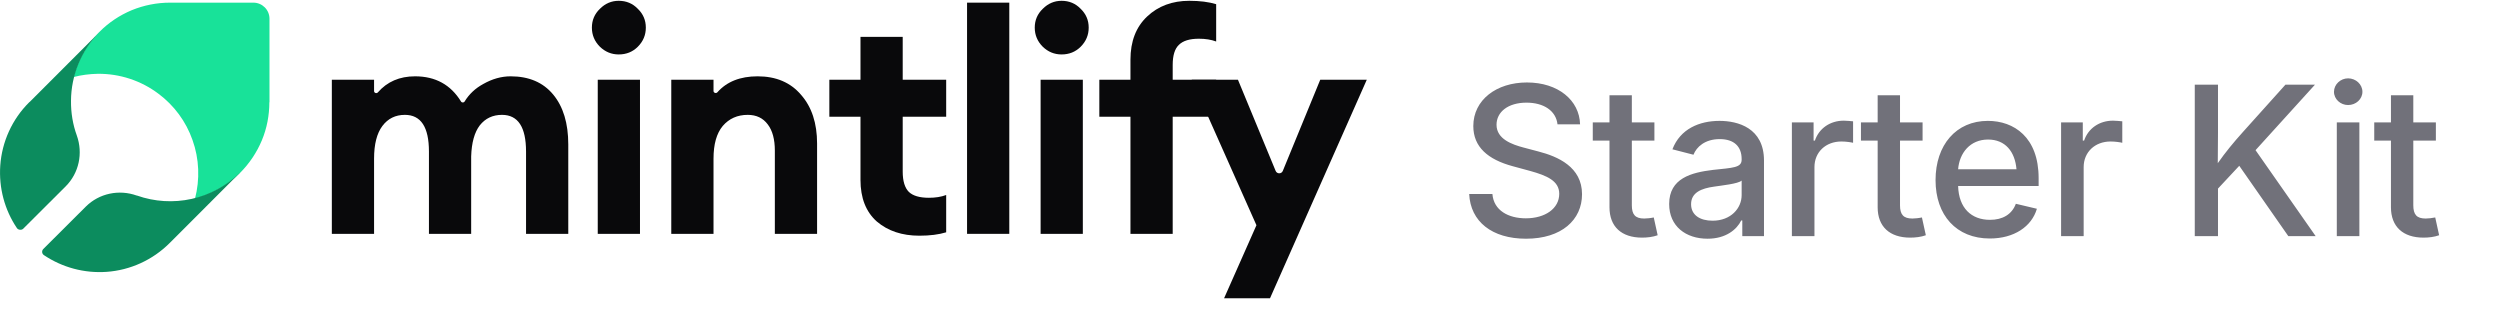
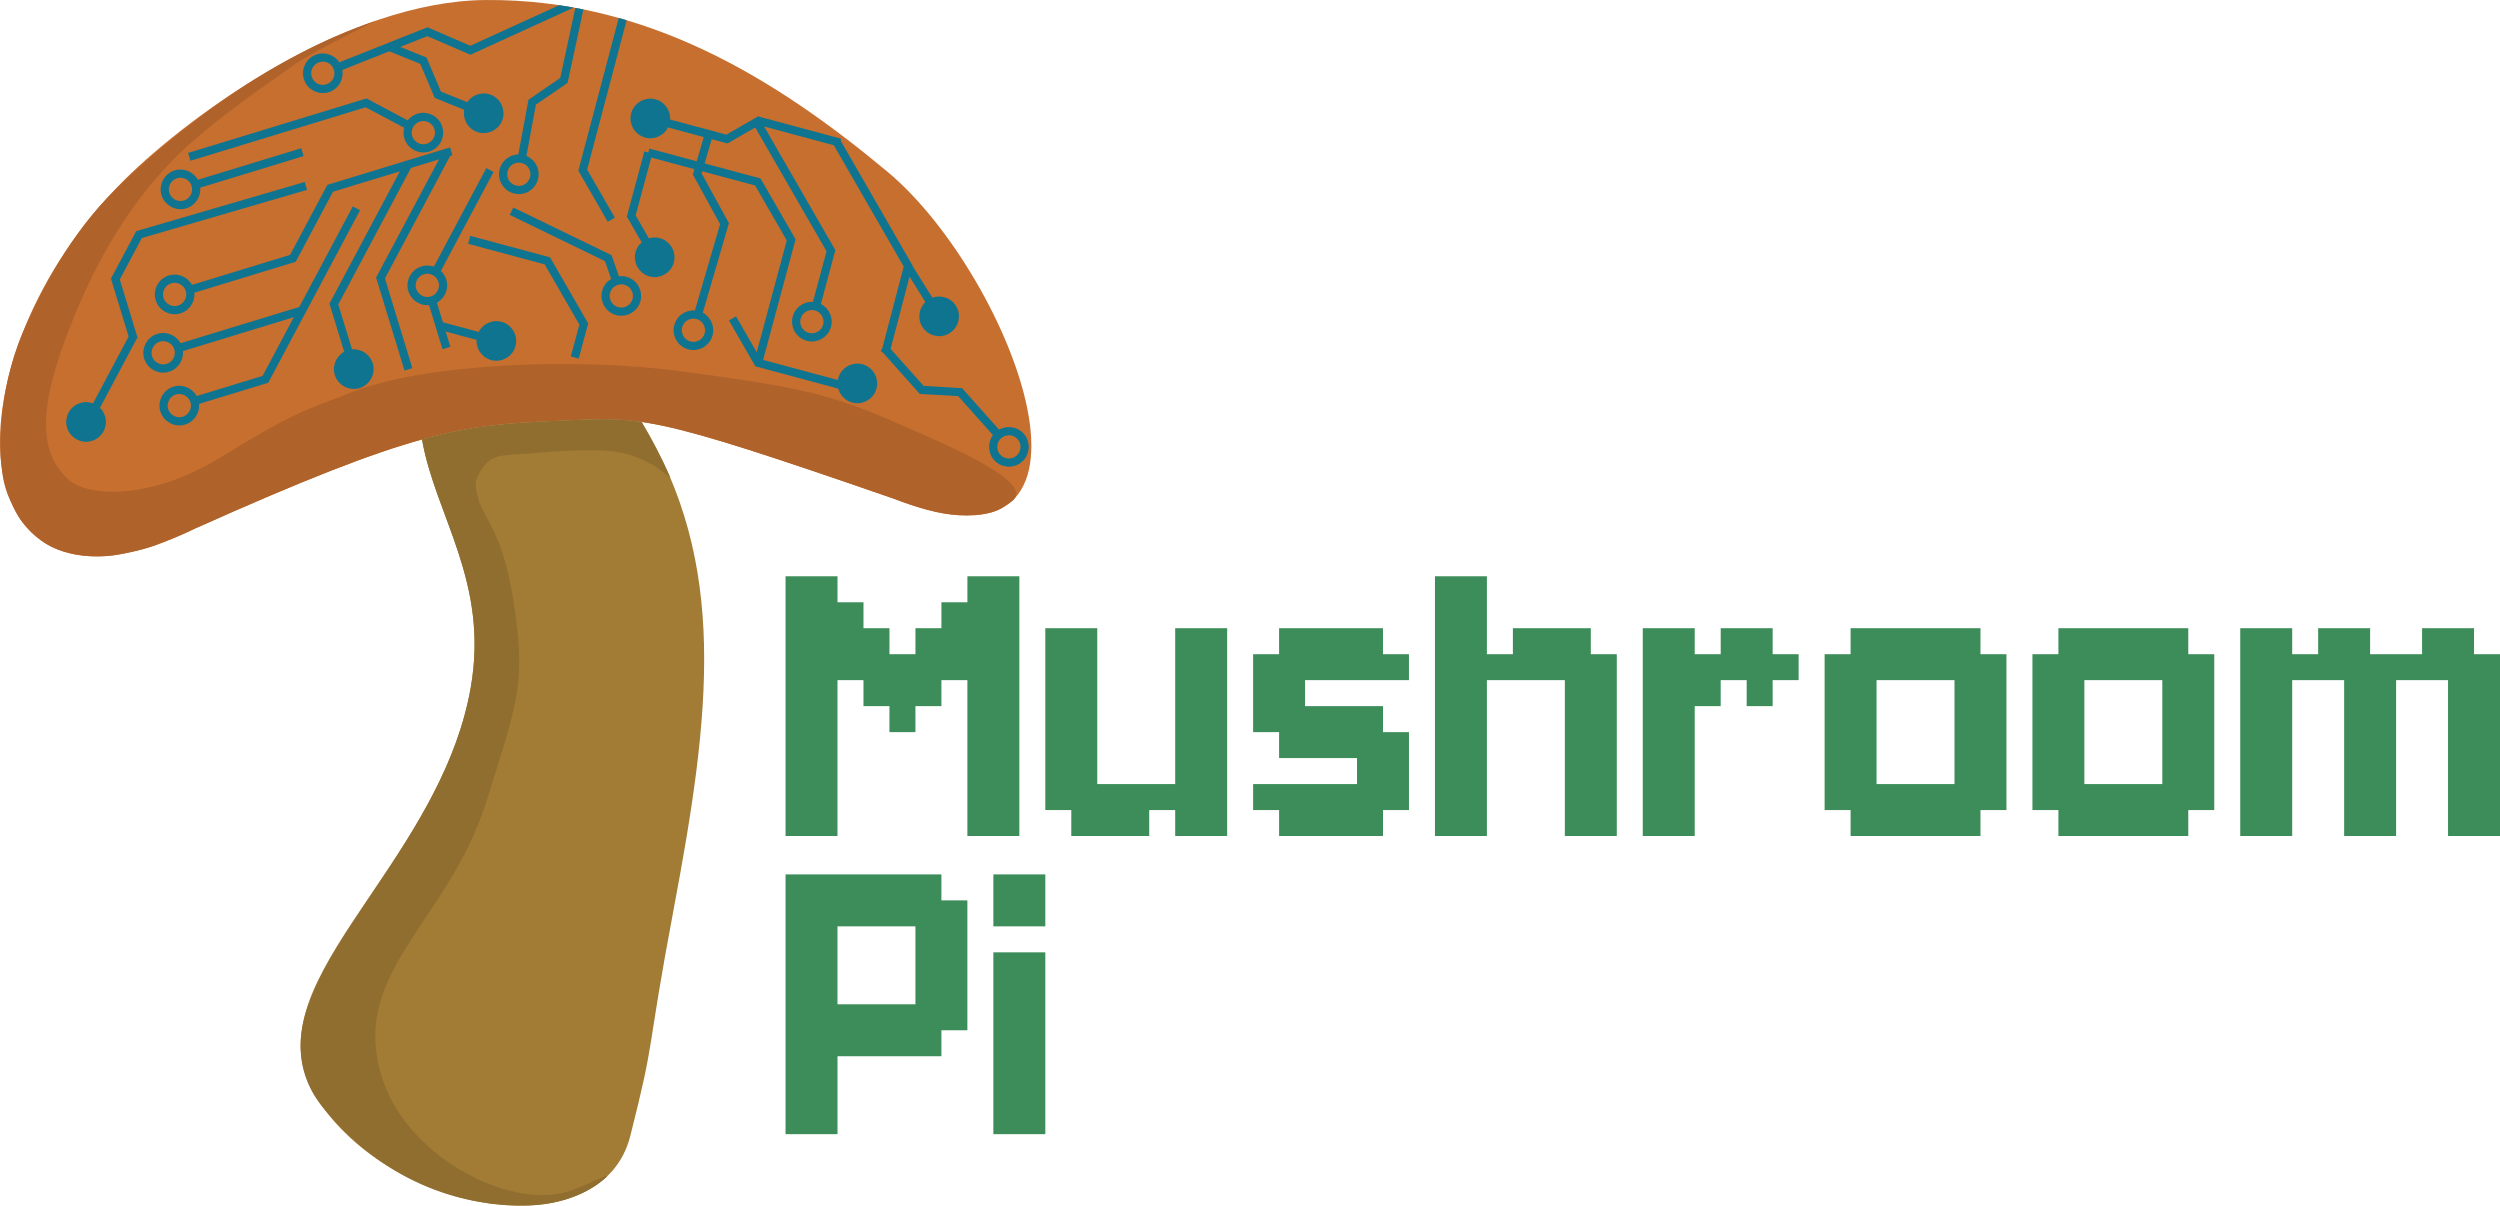
- <svg xmlns="http://www.w3.org/2000/svg" width="180" height="23" viewBox="0 0 180 23" fill="none">
-   <path d="M91.44 21.476H88.133L90.464 16.216L85.802 5.74H89.132L91.847 12.307C91.943 12.536 92.268 12.536 92.362 12.306L95.058 5.74H98.409L91.44 21.476Z" fill="#09090B" />
-   <path d="M81.393 16.837V8.403H79.152V5.74H81.393V4.297C81.393 2.98 81.792 1.944 82.592 1.19C83.391 0.435 84.404 0.058 85.633 0.058C86.387 0.058 87.031 0.139 87.564 0.302V2.988C87.208 2.854 86.794 2.788 86.32 2.788C85.655 2.788 85.174 2.936 84.878 3.232C84.582 3.513 84.434 3.994 84.434 4.674V5.74H87.564V8.403H84.434V16.837H81.393Z" fill="#09090B" />
-   <path d="M76.433 3.92C75.915 3.92 75.463 3.735 75.079 3.365C74.694 2.98 74.502 2.521 74.502 1.989C74.502 1.456 74.694 1.005 75.079 0.635C75.463 0.25 75.915 0.058 76.433 0.058C76.98 0.058 77.438 0.25 77.809 0.635C78.193 1.005 78.386 1.456 78.386 1.989C78.386 2.521 78.193 2.98 77.809 3.365C77.438 3.735 76.98 3.92 76.433 3.92ZM74.924 16.837V5.74H77.964V16.837H74.924Z" fill="#09090B" />
-   <path d="M69.628 16.837V0.191H72.669V16.837H69.628Z" fill="#09090B" />
-   <path d="M66.194 16.97C64.951 16.97 63.93 16.63 63.131 15.949C62.347 15.254 61.955 14.255 61.955 12.953V8.403H59.713V5.74H61.955V2.655H64.995V5.74H68.125V8.403H64.995V12.354C64.995 13.034 65.143 13.523 65.439 13.819C65.735 14.1 66.216 14.24 66.882 14.24C67.355 14.24 67.769 14.174 68.125 14.04V16.726C67.592 16.889 66.948 16.97 66.194 16.97Z" fill="#09090B" />
-   <path d="M48.332 16.837V5.74H51.373V6.551C51.373 6.688 51.559 6.748 51.65 6.646C52.328 5.879 53.293 5.495 54.546 5.495C55.878 5.495 56.921 5.939 57.676 6.827C58.445 7.7 58.83 8.869 58.83 10.334V16.837H55.789V10.844C55.789 10.03 55.619 9.402 55.279 8.958C54.939 8.499 54.458 8.27 53.836 8.27C53.096 8.27 52.497 8.536 52.038 9.069C51.594 9.601 51.373 10.386 51.373 11.421V16.837H48.332Z" fill="#09090B" />
-   <path d="M44.547 3.92C44.029 3.92 43.578 3.735 43.193 3.365C42.809 2.98 42.616 2.521 42.616 1.989C42.616 1.456 42.809 1.005 43.193 0.635C43.578 0.25 44.029 0.058 44.547 0.058C45.095 0.058 45.553 0.25 45.923 0.635C46.308 1.005 46.5 1.456 46.5 1.989C46.5 2.521 46.308 2.98 45.923 3.365C45.553 3.735 45.095 3.92 44.547 3.92ZM43.038 16.837V5.74H46.079V16.837H43.038Z" fill="#09090B" />
-   <path d="M37.875 16.837V10.911C37.875 9.15 37.298 8.27 36.144 8.27C35.478 8.27 34.945 8.521 34.546 9.024C34.161 9.527 33.954 10.275 33.924 11.266V16.837H30.884V10.911C30.884 9.15 30.306 8.27 29.152 8.27C28.472 8.27 27.932 8.536 27.532 9.069C27.133 9.601 26.933 10.386 26.933 11.421V16.837H23.892V5.74H26.933V6.559C26.933 6.695 27.116 6.755 27.206 6.652C27.878 5.881 28.771 5.495 29.885 5.495C31.349 5.495 32.452 6.1 33.193 7.309C33.252 7.404 33.395 7.403 33.454 7.307C33.774 6.78 34.219 6.361 34.79 6.05C35.441 5.68 36.099 5.495 36.765 5.495C38.082 5.495 39.103 5.932 39.828 6.805C40.553 7.678 40.916 8.876 40.916 10.4V16.837H37.875Z" fill="#09090B" />
-   <path d="M19.403 7.362V1.35C19.403 0.705 18.879 0.191 18.244 0.191H12.235C11.291 0.191 10.357 0.378 9.487 0.733C8.618 1.098 7.824 1.621 7.16 2.295L7.114 2.341C6.235 3.23 5.609 4.333 5.291 5.548C5.861 5.399 6.45 5.324 7.039 5.314C8.609 5.296 10.151 5.801 11.403 6.745C12.534 7.586 13.394 8.746 13.861 10.083C14.347 11.438 14.403 12.916 14.039 14.309C15.244 13.991 16.356 13.364 17.244 12.486L17.291 12.439C17.954 11.775 18.487 10.98 18.851 10.111C19.216 9.241 19.393 8.306 19.393 7.362H19.403Z" fill="#18E299" />
-   <path d="M5.112 7.26C5.121 5.416 5.857 3.646 7.151 2.324L2.151 7.326C2.133 7.344 2.114 7.354 2.095 7.372C0.876 8.583 0.14 10.204 0.019 11.918C-0.092 13.52 0.327 15.103 1.22 16.426C1.306 16.552 1.537 16.593 1.667 16.472L4.73 13.417C5.689 12.458 5.987 11.033 5.531 9.757C5.242 8.965 5.103 8.117 5.112 7.26Z" fill="#0C8C5E" />
-   <path d="M17.262 12.44C16.303 13.38 15.102 14.032 13.799 14.321C12.486 14.61 11.127 14.526 9.861 14.079C9.861 14.079 9.851 14.079 9.842 14.079C8.567 13.622 7.142 13.921 6.183 14.871L3.12 17.926C2.99 18.056 3.009 18.27 3.167 18.373C4.489 19.258 6.072 19.686 7.673 19.574C9.386 19.453 10.997 18.717 12.216 17.497L12.263 17.451L17.262 12.449V12.44Z" fill="#0C8C5E" />
-   <text x="105" y="17" font-family="Inter, ui-sans-serif, system-ui, -apple-system, sans-serif" font-size="15" font-weight="500" fill="#71717A" letter-spacing="-0.01em">Starter Kit</text>
+ <svg xmlns="http://www.w3.org/2000/svg" width="200.072mm" height="96.487mm" viewBox="0 0 200.072 96.487" version="1.1" id="svg1">
+   <defs id="defs1" />
+   <g id="layer1" transform="translate(0.0896006,-5.035921)">
+     <g id="g4-2" transform="matrix(0.4378433,0,0,0.4378433,-5.374783,5.664701)">
+       <g id="g1-2">
+         <path id="path1-8-8-9-6" style="fill:#c66f2f;stroke-width:3.481" d="m 175.366,89.687 c 43.928,17.043 21.746,-40.669 -1.036,-59.69 -20.393,-17.027 -44.082,-31.658 -73.457,-31.43 -25.474,0.197 -53.919,20.83 -66.035,32.844 -33.307,33.025 -30.906,85.281 12.746,63.818 40.619,-18.203 48.9,-18.957 66.085,-19.733 15.792,-0.713 16.349,-1.522 61.697,14.191 z" />
+         <path id="path1-8-8-9-2-9" style="fill:#b0622b;fill-opacity:1;stroke-width:3.481" d="m 175.366,89.687 c 4.168,1.617 8.407,2.901 11.896,3.041 2.104,0.084 4.513,-0.09 6.095,-0.534 1.657,-0.465 2.461,-1.218 3.475,-1.875 3.325,-2.153 -1.902,-5.983 -13.458,-11.171 -18.512,-8.311 -21.242,-9.31 -47.167,-12.762 -18.627,-2.48 -46.105,-1.476 -59.63,3.8 -9.214,3.594 -10.504,3.577 -24.41,12.111 -12.255,7.522 -23.923,7.24 -27.581,3.915 -4.59,-4.171 -6.039,-10.939 -0.65,-25.454 4.643,-12.505 10.765,-23.785 19.752,-32.974 6.933,-7.088 18.686,-14.862 22.215,-17.42 3.493,-2.532 15.875,-8.392 14.743,-7.977 -3.002,1.099 -10.531,3.573 -21.73,10.485 -10.233,6.316 -21.239,15.551 -27.345,21.964 -7.878,8.275 -13.136,19.332 -15.412,24.702 -4.666,11.006 -4.063,22.208 -3.882,23.587 0.17,1.292 0.269,3.994 1.672,6.892 0.594,1.226 1.221,2.668 2.056,3.774 1.767,2.339 3.987,3.946 5.248,4.591 4.283,2.192 9.72,2.15 12.853,1.477 2.12,-0.456 4.405,-0.856 6.612,-1.728 2.362,-0.933 4.784,-1.883 6.866,-2.901 40.619,-18.203 48.9,-18.957 66.085,-19.733 15.792,-0.713 16.349,-1.522 61.697,14.191 z" />
+       </g>
+       <g id="g35-10" transform="translate(-244.0457,-46.67983)">
+         <g id="g28-4" transform="rotate(-16.97798,417.9103,-528.8063)">
+           <ellipse style="fill:none;stroke:#0e7490;stroke-width:1.5;stroke-dasharray:none;stroke-opacity:1" id="path1-1-3-1-2" cx="110.356" cy="33.77" rx="2.874" ry="2.874" />
+           <path style="fill:none;fill-opacity:1;stroke:#0e7490;stroke-width:1.5;stroke-dasharray:none;stroke-opacity:1" d="m 113.229,33.77 h 19.73 L 143.214,23.516 h 23.13" id="path13-7" />
+         </g>
+         <g id="g29-4" transform="rotate(-68.02173,261.7456,-118.2768)">
+           <ellipse style="fill:#0e7490;fill-opacity:1;stroke:#0e7490;stroke-width:1.5;stroke-dasharray:none;stroke-opacity:1" id="path1-1-6-6-0" cx="121.892" cy="27.436" rx="2.874" ry="2.874" />
+           <path style="fill:none;fill-opacity:1;stroke:#0e7490;stroke-width:1.5;stroke-dasharray:none;stroke-opacity:1" d="m 121.892,24.562 v -6.165 l 4.786,-4.786 V 6.579" id="path14-3" />
+         </g>
+         <g id="g22-2" transform="rotate(-16.97798,431.6681,-454.6728)">
+           <ellipse style="fill:none;stroke:#0e7490;stroke-width:1.5;stroke-dasharray:none;stroke-opacity:1" id="path1-1-3-7-8" cx="139.231" cy="14.931" rx="2.874" ry="2.874" />
+           <path style="fill:none;fill-opacity:1;stroke:#0e7490;stroke-width:1.5;stroke-dasharray:none;stroke-opacity:1" d="m 142.104,14.931 h 20.43" id="path15-0" />
+         </g>
+         <g id="g27-3" transform="rotate(163.022,206.6172,87.64702)">
+           <ellipse style="fill:#0e7490;fill-opacity:1;stroke:#0e7490;stroke-width:1.5;stroke-dasharray:none;stroke-opacity:1" id="path1-1-6-47-7" cx="154.37" cy="35.391" rx="2.874" ry="2.874" />
+           <path style="fill:none;fill-opacity:1;stroke:#0e7490;stroke-width:1.5;stroke-dasharray:none;stroke-opacity:1" d="m 152.15,37.216 -10.532,10.532 V 58.808 l -6.512,6.512 -31.761,-0.396" id="path16-0" />
+         </g>
+         <g id="g26-0" transform="rotate(-16.97798,411.7179,-521.9891)">
+           <ellipse style="fill:none;stroke:#0e7490;stroke-width:1.5;stroke-dasharray:none;stroke-opacity:1" id="path1-1-3-78-3" cx="106.96" cy="55.56" rx="2.874" ry="2.874" />
+           <ellipse style="fill:none;stroke:#0e7490;stroke-width:1.5;stroke-dasharray:none;stroke-opacity:1" id="path1-1-3-3-4" cx="106.96" cy="45.467" rx="2.874" ry="2.874" />
+           <path style="fill:none;fill-opacity:1;stroke:#0e7490;stroke-width:1.5;stroke-dasharray:none;stroke-opacity:1" d="m 109.833,55.56 h 13.586 l 25.036,-25.036" id="path17-92" />
+           <path style="fill:none;fill-opacity:1;stroke:#0e7490;stroke-width:1.5;stroke-dasharray:none;stroke-opacity:1" d="m 109.833,45.467 h 23.679" id="path18-7" />
+         </g>
+         <g id="g31-4" transform="rotate(-16.97798,413.4964,-477.0317)">
+           <ellipse style="fill:#0e7490;fill-opacity:1;stroke:#0e7490;stroke-width:1.5;stroke-dasharray:none;stroke-opacity:1" id="path1-1-6-0-2" cx="152.608" cy="59.933" rx="2.874" ry="2.874" />
+           <path style="fill:none;fill-opacity:1;stroke:#0e7490;stroke-width:1.5;stroke-dasharray:none;stroke-opacity:1" d="M 152.608,57.06 V 47.495 L 173.352,26.751" id="path19-5" />
+         </g>
+         <g id="g30-2" transform="rotate(-16.97798,432.1859,-480.4073)">
+           <ellipse style="fill:none;stroke:#0e7490;stroke-width:1.5;stroke-dasharray:none;stroke-opacity:1" id="path1-1-3-72-4" cx="177.225" cy="16.703" rx="2.874" ry="2.874" />
+           <path style="fill:none;fill-opacity:1;stroke:#0e7490;stroke-width:1.5;stroke-dasharray:none;stroke-opacity:1" d="M 175.114,14.754 168.799,8.439 H 135.013" id="path22-4" />
+         </g>
+         <path style="fill:none;fill-opacity:1;stroke:#0e7490;stroke-width:1.5;stroke-dasharray:none;stroke-opacity:1" d="m 338.009,72.864 -12.34,23.186 5.099,16.702" id="path23-3" />
+         <g id="g25-8" transform="rotate(-16.97798,399.5163,-473.8445)">
+           <ellipse style="fill:none;stroke:#0e7490;stroke-width:1.5;stroke-dasharray:none;stroke-opacity:1" id="path1-1-3-6-6" cx="170.259" cy="53.436" rx="2.874" ry="2.874" />
+           <path style="fill:none;fill-opacity:1;stroke:#0e7490;stroke-width:1.5;stroke-dasharray:none;stroke-opacity:1" d="M 172.429,51.553 187.361,36.621" id="path24-0" />
+           <path style="fill:none;fill-opacity:1;stroke:#0e7490;stroke-width:1.5;stroke-dasharray:none;stroke-opacity:1" d="m 170.259,56.31 v 9.097" id="path25-8" />
+         </g>
+         <g id="g9-9" transform="rotate(10.84563,377.5139,117.2751)">
+           <ellipse style="fill:none;stroke:#0e7490;stroke-width:1.5;stroke-dasharray:none;stroke-opacity:1" id="path1-2" cx="380.135" cy="-2.481" rx="2.874" ry="2.874" transform="matrix(0.9656791,0.2597379,0.2597379,-0.9656791,0,0)" />
+           <path style="fill:none;stroke:#0e7490;stroke-width:1.5;stroke-dasharray:none;stroke-opacity:1" d="M 365.019,98.636 362.81,94.802 343.818,89.694" id="path2-2" />
+         </g>
+         <g id="g3-3" transform="rotate(74.94549,183.4096,280.0902)">
+           <ellipse style="fill:none;stroke:#0e7490;stroke-width:1.5;stroke-dasharray:none;stroke-opacity:1" id="path1-1-1" cx="-78.912" cy="-1.353" rx="2.874" ry="2.874" transform="rotate(-148.6905)" />
+           <path style="fill:none;fill-opacity:1;stroke:#0e7490;stroke-width:1.5;stroke-dasharray:none;stroke-opacity:1" d="M 64.262,40.671 49.38,31.618 39.318,34.069 32.981,30.214" id="path3-8" />
+         </g>
+         <g id="g10-3" transform="matrix(0.9656791,0.2597379,0.2597379,-0.9656791,317.1318,112.179)">
+           <ellipse style="fill:#0e7490;fill-opacity:1;stroke:#0e7490;stroke-width:1.5;stroke-dasharray:none;stroke-opacity:1" id="path1-1-6-2-4" cx="51.465" cy="34.456" rx="2.874" ry="2.874" />
+           <path style="fill:none;fill-opacity:1;stroke:#0e7490;stroke-width:1.5;stroke-dasharray:none;stroke-opacity:1" d="M 49.473,36.527 45.366,40.634 V 52.647" id="path4-2" />
+         </g>
+         <path id="path5-9-2" style="baseline-shift:baseline;display:inline;overflow:visible;opacity:1;vector-effect:none;fill:#0e7490;enable-background:accumulate;stop-color:#000000;stop-opacity:1" d="m 369.207,48.524 -7.381,27.93 5.375,9.328 1.299,-0.75 -5.064,-8.793 7.212,-27.298 c -0.479,-0.143 -0.959,-0.282 -1.441,-0.417 z" />
+         <g id="g6-9-4" transform="matrix(0.9832294,0.182373,0.182373,-0.9832294,318.0424,115.2711)">
+           <path style="baseline-shift:baseline;display:inline;overflow:visible;opacity:1;vector-effect:none;fill:#0e7490;enable-background:accumulate;stop-color:#000000;stop-opacity:1" d="m 25.391,39.912 c -1.992,0 -3.625,1.633 -3.625,3.625 0,1.992 1.633,3.623 3.625,3.623 1.992,0 3.623,-1.631 3.623,-3.623 0,-1.992 -1.631,-3.625 -3.623,-3.625 z m 0,1.5 c 1.182,0 2.123,0.943 2.123,2.125 0,1.182 -0.941,2.123 -2.123,2.123 -1.182,0 -2.125,-0.941 -2.125,-2.123 0,-1.182 0.943,-2.125 2.125,-2.125 z" id="path1-1-3-5-5" />
+           <path id="path6-1" style="baseline-shift:baseline;display:inline;overflow:visible;opacity:1;vector-effect:none;fill:#0e7490;enable-background:accumulate;stop-color:#000000;stop-opacity:1" d="m 30.002,75.326 -0.376,-13.094 -4.985,-4.986 5.9e-5,-10.836 1.5,-3.2e-4 -3e-5,10.215 4.967,4.969 0.393,13.721 c -0.499,0.008 -0.998,0.012 -1.499,0.012 z" />
+         </g>
+         <ellipse style="fill:#0e7490;fill-opacity:1;stroke:#0e7490;stroke-width:1.5;stroke-dasharray:none;stroke-opacity:1" id="path1-1-6-4-7" cx="428.609" cy="-4.14" rx="2.874" ry="2.874" transform="matrix(0.9656791,0.2597379,0.2597379,-0.9656791,0,0)" />
+         <path style="fill:none;fill-opacity:1;stroke:#0e7490;stroke-width:1.5;stroke-dasharray:none;stroke-opacity:1" d="m 374.615,73.123 20.015,5.384 6.097,10.583 -5.927,22.034" id="path8-5" />
+         <path style="fill:none;fill-opacity:1;stroke:#0e7490;stroke-width:1.5;stroke-dasharray:none;stroke-opacity:1" d="m 389.998,103.43 4.685,8.132 15.187,4.085" id="path9-7" />
+         <g id="g32-1" transform="matrix(0.8983162,-0.4393495,-0.4393495,-0.8983162,264.4351,99.19291)">
+           <g id="g8-6" transform="rotate(-4.382812,71.46217,81.55285)">
+             <path style="baseline-shift:baseline;display:inline;overflow:visible;opacity:1;vector-effect:none;fill:#0e7490;enable-background:accumulate;stop-color:#000000;stop-opacity:1" d="m 68.525,10.117 c -1.992,0 -3.623,1.631 -3.623,3.623 0,1.992 1.631,3.623 3.623,3.623 1.992,0 3.623,-1.631 3.623,-3.623 0,-1.992 -1.631,-3.623 -3.623,-3.623 z m 0,1.5 c 1.182,0 2.123,0.941 2.123,2.123 0,1.182 -0.941,2.123 -2.123,2.123 -1.182,0 -2.123,-0.941 -2.123,-2.123 0,-1.182 0.941,-2.123 2.123,-2.123 z" id="path1-1-3-2-9" />
+             <path id="path10-8" style="baseline-shift:baseline;display:inline;overflow:visible;opacity:1;vector-effect:none;fill:#0e7490;enable-background:accumulate;stop-color:#000000;stop-opacity:1" d="m 113.275,9.347 -17.839,-0.894 -6.037,6.037 -18,3.95e-4 4.07e-4,-1.5 17.379,-1.82e-4 6.069,-6.068 20.731,1.039 c -0.757,0.472 -1.524,0.935 -2.302,1.387 z" />
+           </g>
+         </g>
+         <g id="g33-1" transform="matrix(0.9656791,0.2597379,0.2597379,-0.9656791,314.5554,116.9018)">
+           <ellipse style="fill:none;stroke:#0e7490;stroke-width:1.5;stroke-dasharray:none;stroke-opacity:1" id="path1-1-3-0-3" cx="83.524" cy="35.789" rx="2.874" ry="2.874" />
+           <g id="g7-3">
+             <ellipse style="fill:#0e7490;fill-opacity:1;stroke:#0e7490;stroke-width:1.5;stroke-dasharray:none;stroke-opacity:1" id="path1-1-6-9-3" cx="45.366" cy="63.987" rx="2.874" ry="2.874" />
+             <path style="fill:none;fill-opacity:1;stroke:#0e7490;stroke-width:1.5;stroke-dasharray:none;stroke-opacity:1" d="m 48.24,63.987 h 11.622 l 4.729,4.729 h 15.405" id="path7-7" />
+           </g>
+           <path style="fill:none;fill-opacity:1;stroke:#0e7490;stroke-width:1.5;stroke-dasharray:none;stroke-opacity:1" d="M 83.524,38.663 V 49.218 L 64.309,68.433" id="path11-9" />
+           <path style="fill:none;fill-opacity:1;stroke:#0e7490;stroke-width:1.5;stroke-dasharray:none;stroke-opacity:1" d="M 79.339,68.716 97.865,50.19 97.974,33.755" id="path12-86" />
+         </g>
+         <path style="fill:none;fill-opacity:1;stroke:#0e7490;stroke-width:1.5;stroke-dasharray:none;stroke-opacity:1" d="m 361.173,110.584 1.645,-6.115 -6.65,-11.543 -14.295,-3.845" id="path20-7" />
+         <g id="g34-0" transform="matrix(0.9656791,0.2597379,0.2597379,-0.9656791,312.9257,109.5694)">
+           <ellipse style="fill:#0e7490;fill-opacity:1;stroke:#0e7490;stroke-width:1.5;stroke-dasharray:none;stroke-opacity:1" id="path1-1-6-48-48" cx="32.227" cy="10.748" rx="2.874" ry="2.874" />
+           <path style="fill:none;fill-opacity:1;stroke:#0e7490;stroke-width:1.5;stroke-dasharray:none;stroke-opacity:1" d="M 29.353,10.748 H 21.531" id="path21-4" />
+         </g>
+         <g id="g6-8" transform="rotate(138.2981,217.0771,164.288)">
+           <ellipse style="fill:none;stroke:#0e7490;stroke-width:1.5;stroke-dasharray:none;stroke-opacity:1" id="path1-1-3-5-4-16" cx="25.39" cy="43.536" rx="2.874" ry="2.874" />
+           <path style="fill:none;fill-opacity:1;stroke:#0e7490;stroke-width:1.5;stroke-dasharray:none;stroke-opacity:1" d="m 25.39,46.41 v 10.525 l 4.977,4.977 v 10.403" id="path6-9-8" />
+         </g>
+         <g id="g34-3-5" transform="rotate(58.05564,146.8219,413.2858)">
+           <ellipse style="fill:#0e7490;fill-opacity:1;stroke:#0e7490;stroke-width:1.5;stroke-dasharray:none;stroke-opacity:1" id="path1-1-6-48-1-2" cx="32.227" cy="10.748" rx="2.874" ry="2.874" />
+           <path style="fill:none;fill-opacity:1;stroke:#0e7490;stroke-width:1.5;stroke-dasharray:none;stroke-opacity:1" d="M 29.353,10.748 H 21.531" id="path21-1-1" />
+         </g>
+       </g>
+       <g id="g2-9">
+         <path d="m 129.341,75.685 c -5.382,-0.783 -9.279,-0.478 -15.672,-0.19 -8.656,0.391 -15.053,0.776 -24.462,3.389 2.433,13.95 12.284,26.019 8.912,45.319 -5.905,33.793 -42.299,54.875 -27.651,75.906 14.792,21.238 51.71,26.181 56.797,6.124 4.803,-18.936 2.71,-13.705 7.948,-41.539 6.759,-35.912 9.962,-63.09 -5.871,-89.01 z" style="fill:#a27b35;stroke-width:1.662" id="path5-8-96" />
+         <path d="m 129.341,75.685 c -5.382,-0.783 -9.279,-0.478 -15.672,-0.19 -8.656,0.391 -15.053,0.776 -24.462,3.389 2.433,13.95 12.284,26.019 8.912,45.319 -4.825,27.613 -30.598,47.647 -31.095,65.037 -0.111,3.892 0.995,7.933 3.947,11.574 12.087,14.907 26.865,18.317 37.527,18.09 8.374,-0.178 13.175,-4.002 14.396,-5.194 0.942,-0.92 -2.78,1.103 -6.301,2.415 -10.469,3.901 -29.343,-5.518 -34.366,-19.652 -7.067,-19.885 11.812,-29.051 18.794,-51.551 5.693,-18.347 7.349,-21.28 4.768,-37.312 -1.91,-11.866 -5.57,-14.759 -6.331,-17.987 -0.493,-2.091 -0.8,-2.861 0.31,-4.736 2.131,-3.599 3.738,-2.98 9.915,-3.5 3.102,-0.261 12.366,-1.085 16.587,0.061 6.785,1.843 8.78,5.503 8.138,4.01 -1.359,-3.161 -4.606,-9.018 -5.067,-9.773 z" style="fill:#906e30;fill-opacity:1;stroke-width:1.662" id="path35-0" />
+       </g>
+     </g>
+     <g id="text13-0-1-3-4" style="font-size:38.806px;word-spacing:0px;fill:#3c8d5a;stroke-width:1.5" aria-label="Mushroom&#10;Pi">
+       <path style="font-family:'Jersey 10';-inkscape-font-specification:'Jersey 10, '" d="M 71.092,61.547 H 69.013 V 59.468 H 66.934 V 71.941 H 62.777 V 51.153 h 4.158 v 2.079 h 2.079 v 2.079 h 2.079 v 2.079 h 2.079 v -2.079 h 2.079 v -2.079 h 2.079 v -2.079 h 4.158 V 71.941 H 77.329 V 59.468 h -2.079 v 2.079 h -2.079 v 2.079 h -2.079 z m 20.789,10.394 h -6.237 v -2.079 h -2.079 v -14.552 h 4.158 v 12.473 h 6.237 V 55.31 h 4.158 v 16.631 h -4.158 v -2.079 h -2.079 z m 10.394,-2.079 h -2.079 v -2.079 h 8.315 v -2.079 h -6.237 V 63.626 h -2.079 v -6.237 h 2.079 v -2.079 h 8.315 v 2.079 h 2.079 v 2.079 h -8.315 v 2.079 h 6.237 v 2.079 h 2.079 v 6.237 h -2.079 v 2.079 h -8.315 z M 118.906,57.389 h 2.079 v -2.079 h 6.237 v 2.079 h 2.079 v 14.552 h -4.158 V 59.468 h -6.237 v 12.473 h -4.158 V 51.153 h 4.158 z m 20.789,2.079 h -2.079 v 2.079 h -2.079 v 10.394 h -4.158 V 55.31 h 4.158 v 2.079 h 2.079 v -2.079 h 4.158 v 2.079 h 2.079 v 2.079 h -2.079 v 2.079 h -2.079 z m 6.237,-2.079 h 2.079 v -2.079 h 10.394 v 2.079 h 2.079 v 12.473 h -2.079 v 2.079 h -10.394 v -2.079 h -2.079 z m 10.394,2.079 h -6.237 v 8.315 h 6.237 z m 6.237,-2.079 h 2.079 v -2.079 h 10.394 v 2.079 h 2.079 v 12.473 h -2.079 v 2.079 h -10.394 v -2.079 h -2.079 z m 10.394,2.079 h -6.237 v 8.315 h 6.237 z m 10.394,-2.079 h 2.079 v -2.079 h 4.158 v 2.079 h 4.158 v -2.079 h 4.158 v 2.079 h 2.079 v 14.552 h -4.158 V 59.468 h -4.158 v 12.473 h -4.158 V 59.468 h -4.158 V 71.941 H 179.194 V 55.31 h 4.158 z" id="path1" />
+       <path style="font-family:'Jersey 10';-inkscape-font-specification:'Jersey 10, '" d="m 62.777,75.013 h 12.473 v 2.079 h 2.079 v 10.394 h -2.079 v 2.079 h -8.315 v 6.237 H 62.777 Z m 10.394,4.158 h -6.237 v 6.237 h 6.237 z m 6.237,-4.158 h 4.158 v 4.158 h -4.158 z m 0,6.237 h 4.158 v 14.552 h -4.158 z" id="path2" />
+     </g>
+   </g>
</svg>
